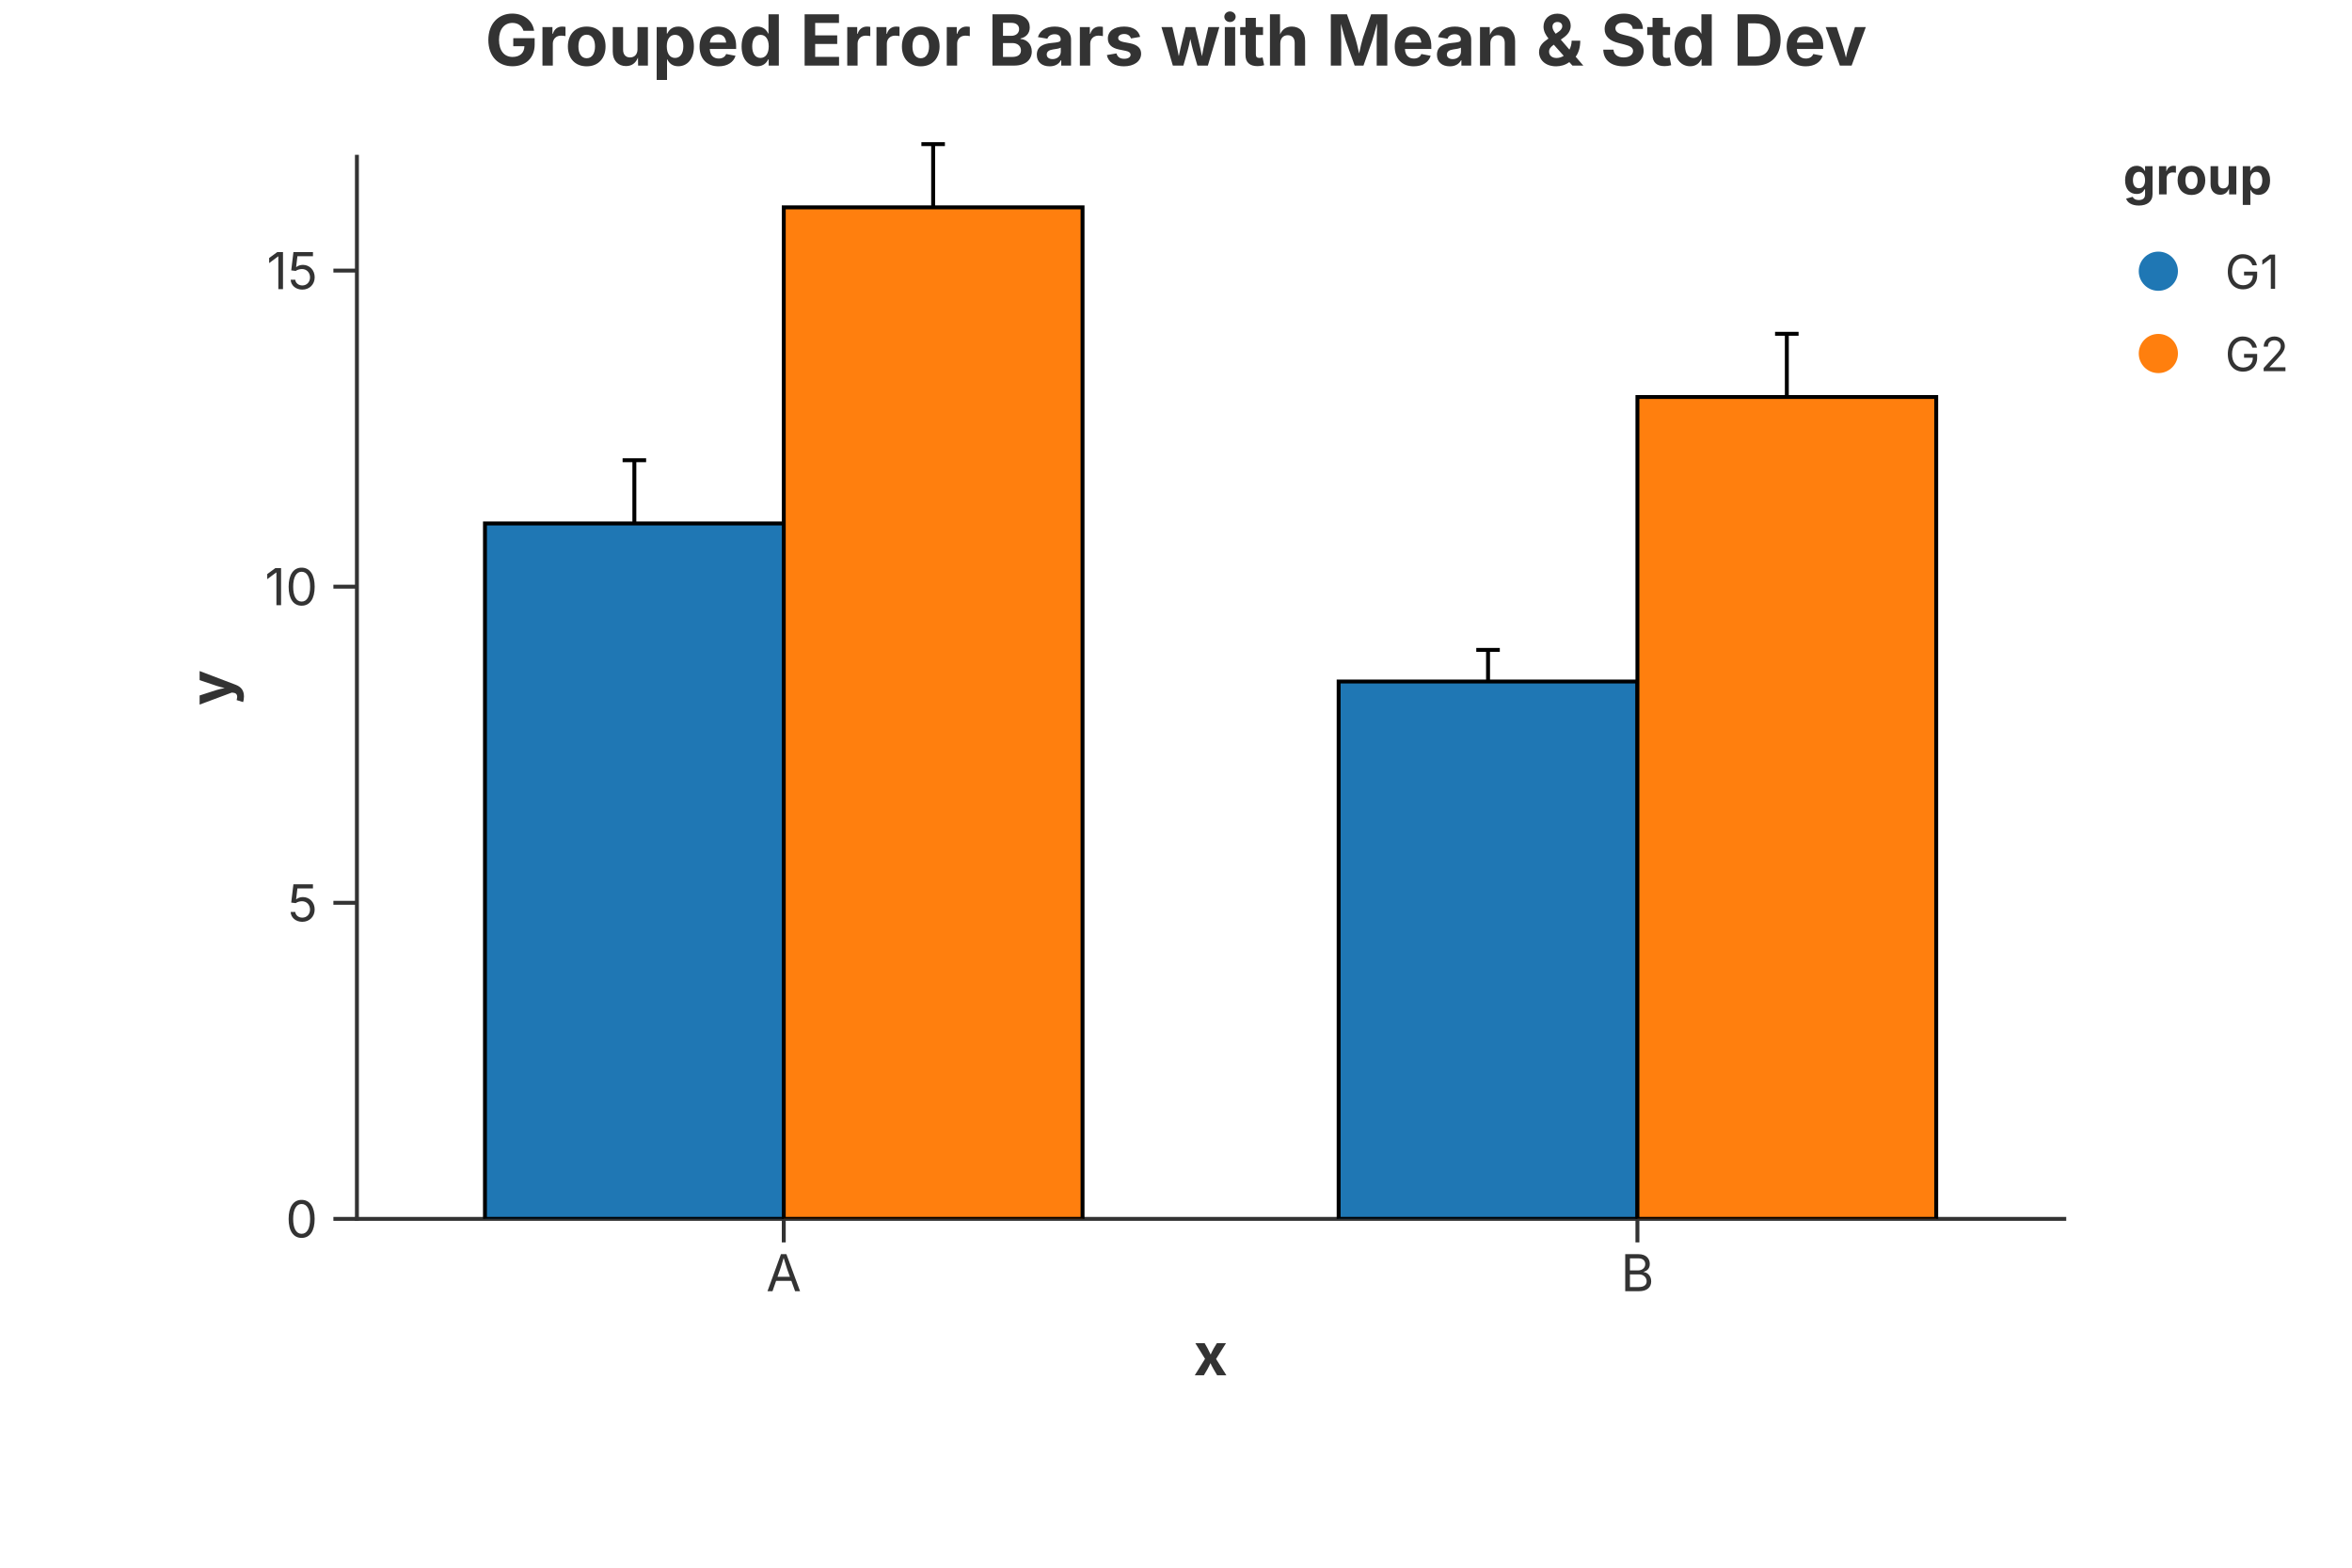
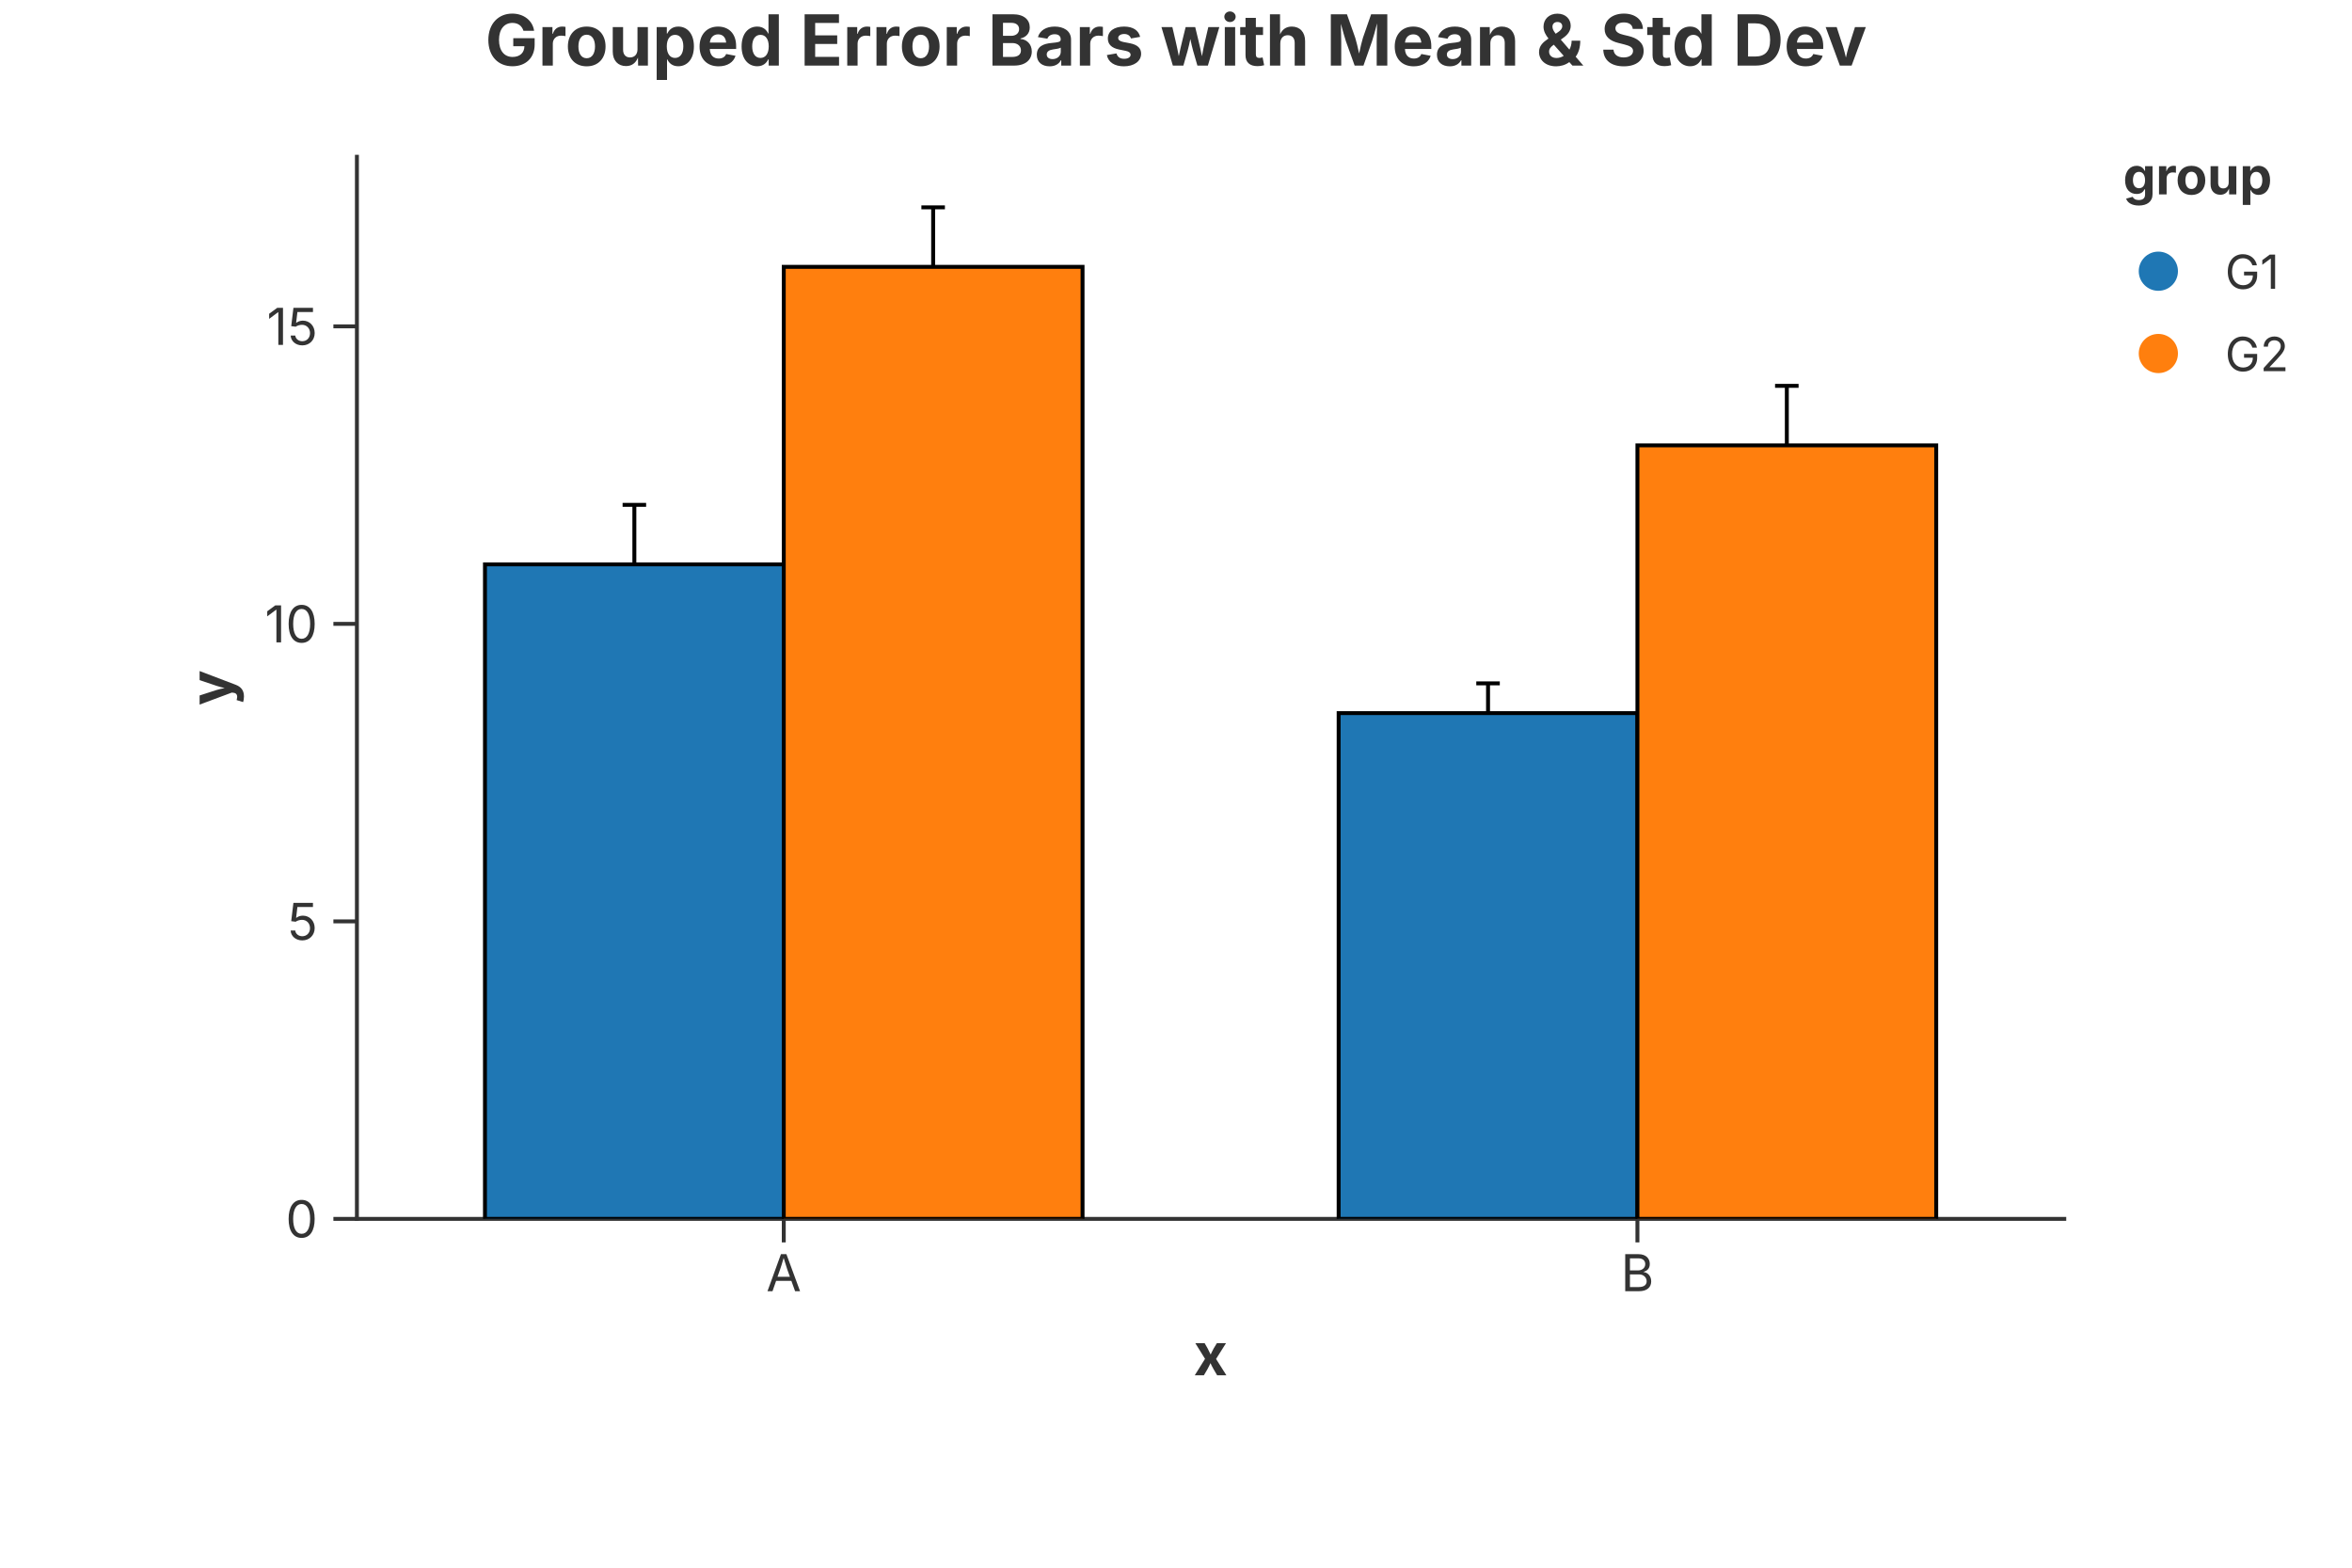
<svg xmlns="http://www.w3.org/2000/svg" width="600" height="400" viewBox="0 0 600 400">
  <rect width="100%" height="100%" fill="rgba(255,255,255,1.000)" />
  <text x="300.00" y="10.00" text-anchor="middle" dominant-baseline="middle" font-family="Inter, -apple-system, BlinkMacSystemFont, 'Segoe UI', Roboto, Helvetica, Arial, 'PingFang SC', 'Microsoft YaHei', Ubuntu, Cantarell, 'Noto Sans', sans-serif" font-size="18" fill="rgba(51,51,51,1.000)" font-weight="bold">Grouped Error Bars with Mean &amp; Std Dev</text>
  <line x1="91.05" y1="311.00" x2="526.60" y2="311.00" stroke="rgba(51,51,51,1.000)" stroke-width="1" stroke-linecap="square" />
  <line x1="199.94" y1="311.00" x2="199.94" y2="317.00" stroke="rgba(51,51,51,1.000)" stroke-width="1.0" />
  <text x="199.94" y="320.00" font-size="13" font-family="Inter, -apple-system, BlinkMacSystemFont, 'Segoe UI', Roboto, Helvetica, Arial, 'PingFang SC', 'Microsoft YaHei', Ubuntu, Cantarell, 'Noto Sans', sans-serif" fill="rgba(51,51,51,1.000)" text-anchor="middle" dominant-baseline="hanging">A</text>
  <line x1="417.71" y1="311.00" x2="417.71" y2="317.00" stroke="rgba(51,51,51,1.000)" stroke-width="1.0" />
  <text x="417.71" y="320.00" font-size="13" font-family="Inter, -apple-system, BlinkMacSystemFont, 'Segoe UI', Roboto, Helvetica, Arial, 'PingFang SC', 'Microsoft YaHei', Ubuntu, Cantarell, 'Noto Sans', sans-serif" fill="rgba(51,51,51,1.000)" text-anchor="middle" dominant-baseline="hanging">B</text>
  <text x="308.82" y="340.00" text-anchor="middle" font-size="15" font-family="Inter, -apple-system, BlinkMacSystemFont, 'Segoe UI', Roboto, Helvetica, Arial, 'PingFang SC', 'Microsoft YaHei', Ubuntu, Cantarell, 'Noto Sans', sans-serif" fill="rgba(51,51,51,1.000)" font-weight="bold" dominant-baseline="hanging">x</text>
  <line x1="91.05" y1="40.00" x2="91.05" y2="311.00" stroke="rgba(51,51,51,1.000)" stroke-width="1" stroke-linecap="square" />
  <line x1="91.05" y1="311.00" x2="85.05" y2="311.00" stroke="rgba(51,51,51,1.000)" stroke-width="1.0" />
  <text x="81.05" y="311.00" font-size="13" font-family="Inter, -apple-system, BlinkMacSystemFont, 'Segoe UI', Roboto, Helvetica, Arial, 'PingFang SC', 'Microsoft YaHei', Ubuntu, Cantarell, 'Noto Sans', sans-serif" fill="rgba(51,51,51,1.000)" text-anchor="end" dominant-baseline="central">0</text>
-   <line x1="91.05" y1="230.35" x2="85.05" y2="230.35" stroke="rgba(51,51,51,1.000)" stroke-width="1.0" />
-   <text x="81.05" y="230.35" font-size="13" font-family="Inter, -apple-system, BlinkMacSystemFont, 'Segoe UI', Roboto, Helvetica, Arial, 'PingFang SC', 'Microsoft YaHei', Ubuntu, Cantarell, 'Noto Sans', sans-serif" fill="rgba(51,51,51,1.000)" text-anchor="end" dominant-baseline="central">5</text>
-   <line x1="91.05" y1="149.69" x2="85.05" y2="149.69" stroke="rgba(51,51,51,1.000)" stroke-width="1.0" />
-   <text x="81.05" y="149.69" font-size="13" font-family="Inter, -apple-system, BlinkMacSystemFont, 'Segoe UI', Roboto, Helvetica, Arial, 'PingFang SC', 'Microsoft YaHei', Ubuntu, Cantarell, 'Noto Sans', sans-serif" fill="rgba(51,51,51,1.000)" text-anchor="end" dominant-baseline="central">10</text>
-   <line x1="91.05" y1="69.04" x2="85.05" y2="69.04" stroke="rgba(51,51,51,1.000)" stroke-width="1.0" />
-   <text x="81.05" y="69.04" font-size="13" font-family="Inter, -apple-system, BlinkMacSystemFont, 'Segoe UI', Roboto, Helvetica, Arial, 'PingFang SC', 'Microsoft YaHei', Ubuntu, Cantarell, 'Noto Sans', sans-serif" fill="rgba(51,51,51,1.000)" text-anchor="end" dominant-baseline="central">15</text>
+   <line x1="91.05" y1="235.09" x2="85.05" y2="235.09" stroke="rgba(51,51,51,1.000)" stroke-width="1.0" />
+   <text x="81.05" y="235.09" font-size="13" font-family="Inter, -apple-system, BlinkMacSystemFont, 'Segoe UI', Roboto, Helvetica, Arial, 'PingFang SC', 'Microsoft YaHei', Ubuntu, Cantarell, 'Noto Sans', sans-serif" fill="rgba(51,51,51,1.000)" text-anchor="end" dominant-baseline="central">5</text>
+   <line x1="91.05" y1="159.18" x2="85.05" y2="159.18" stroke="rgba(51,51,51,1.000)" stroke-width="1.0" />
+   <text x="81.05" y="159.18" font-size="13" font-family="Inter, -apple-system, BlinkMacSystemFont, 'Segoe UI', Roboto, Helvetica, Arial, 'PingFang SC', 'Microsoft YaHei', Ubuntu, Cantarell, 'Noto Sans', sans-serif" fill="rgba(51,51,51,1.000)" text-anchor="end" dominant-baseline="central">10</text>
+   <line x1="91.05" y1="83.27" x2="85.05" y2="83.27" stroke="rgba(51,51,51,1.000)" stroke-width="1.0" />
+   <text x="81.05" y="83.27" font-size="13" font-family="Inter, -apple-system, BlinkMacSystemFont, 'Segoe UI', Roboto, Helvetica, Arial, 'PingFang SC', 'Microsoft YaHei', Ubuntu, Cantarell, 'Noto Sans', sans-serif" fill="rgba(51,51,51,1.000)" text-anchor="end" dominant-baseline="central">15</text>
  <text x="53.50" y="175.50" text-anchor="middle" font-size="15" font-family="Inter, -apple-system, BlinkMacSystemFont, 'Segoe UI', Roboto, Helvetica, Arial, 'PingFang SC', 'Microsoft YaHei', Ubuntu, Cantarell, 'Noto Sans', sans-serif" fill="rgba(51,51,51,1.000)" font-weight="bold" transform="rotate(-90, 53.50, 175.50)" dominant-baseline="middle">y</text>
  <defs>
    <clipPath id="plot-clip-area">
      <rect x="91.050" y="40.000" width="435.550" height="271.000" />
    </clipPath>
  </defs>
-   <line x1="161.827" y1="149.690" x2="161.827" y2="117.429" stroke="rgba(0,0,0,1.000)" stroke-width="1.000" stroke-opacity="1.000" />
-   <line x1="158.827" y1="149.690" x2="164.827" y2="149.690" stroke="rgba(0,0,0,1.000)" stroke-width="1.000" stroke-opacity="1.000" />
-   <line x1="158.827" y1="117.429" x2="164.827" y2="117.429" stroke="rgba(0,0,0,1.000)" stroke-width="1.000" stroke-opacity="1.000" />
-   <line x1="379.602" y1="181.952" x2="379.602" y2="165.821" stroke="rgba(0,0,0,1.000)" stroke-width="1.000" stroke-opacity="1.000" />
-   <line x1="376.602" y1="181.952" x2="382.602" y2="181.952" stroke="rgba(0,0,0,1.000)" stroke-width="1.000" stroke-opacity="1.000" />
-   <line x1="376.602" y1="165.821" x2="382.602" y2="165.821" stroke="rgba(0,0,0,1.000)" stroke-width="1.000" stroke-opacity="1.000" />
-   <line x1="238.048" y1="69.036" x2="238.048" y2="36.774" stroke="rgba(0,0,0,1.000)" stroke-width="1.000" stroke-opacity="1.000" />
-   <line x1="235.048" y1="69.036" x2="241.048" y2="69.036" stroke="rgba(0,0,0,1.000)" stroke-width="1.000" stroke-opacity="1.000" />
-   <line x1="235.048" y1="36.774" x2="241.048" y2="36.774" stroke="rgba(0,0,0,1.000)" stroke-width="1.000" stroke-opacity="1.000" />
-   <line x1="455.823" y1="117.429" x2="455.823" y2="85.167" stroke="rgba(0,0,0,1.000)" stroke-width="1.000" stroke-opacity="1.000" />
-   <line x1="452.823" y1="117.429" x2="458.823" y2="117.429" stroke="rgba(0,0,0,1.000)" stroke-width="1.000" stroke-opacity="1.000" />
-   <line x1="452.823" y1="85.167" x2="458.823" y2="85.167" stroke="rgba(0,0,0,1.000)" stroke-width="1.000" stroke-opacity="1.000" />
-   <polygon points="123.716,311.000 123.716,133.560 199.938,133.560 199.938,311.000" fill="rgba(31,119,180,1.000)" stroke="rgba(0,0,0,1.000)" stroke-width="1.000" fill-opacity="1.000" stroke-opacity="1.000" clip-path="url(#plot-clip-area)" />
-   <polygon points="341.491,311.000 341.491,173.887 417.712,173.887 417.712,311.000" fill="rgba(31,119,180,1.000)" stroke="rgba(0,0,0,1.000)" stroke-width="1.000" fill-opacity="1.000" stroke-opacity="1.000" clip-path="url(#plot-clip-area)" />
-   <polygon points="199.938,311.000 199.938,52.905 276.159,52.905 276.159,311.000" fill="rgba(255,127,14,1.000)" stroke="rgba(0,0,0,1.000)" stroke-width="1.000" fill-opacity="1.000" stroke-opacity="1.000" clip-path="url(#plot-clip-area)" />
-   <polygon points="417.712,311.000 417.712,101.298 493.934,101.298 493.934,311.000" fill="rgba(255,127,14,1.000)" stroke="rgba(0,0,0,1.000)" stroke-width="1.000" fill-opacity="1.000" stroke-opacity="1.000" clip-path="url(#plot-clip-area)" />
+   <line x1="161.827" y1="159.179" x2="161.827" y2="128.815" stroke="rgba(0,0,0,1.000)" stroke-width="1.000" stroke-opacity="1.000" />
+   <line x1="158.827" y1="159.179" x2="164.827" y2="159.179" stroke="rgba(0,0,0,1.000)" stroke-width="1.000" stroke-opacity="1.000" />
+   <line x1="158.827" y1="128.815" x2="164.827" y2="128.815" stroke="rgba(0,0,0,1.000)" stroke-width="1.000" stroke-opacity="1.000" />
+   <line x1="379.602" y1="189.543" x2="379.602" y2="174.361" stroke="rgba(0,0,0,1.000)" stroke-width="1.000" stroke-opacity="1.000" />
+   <line x1="376.602" y1="189.543" x2="382.602" y2="189.543" stroke="rgba(0,0,0,1.000)" stroke-width="1.000" stroke-opacity="1.000" />
+   <line x1="376.602" y1="174.361" x2="382.602" y2="174.361" stroke="rgba(0,0,0,1.000)" stroke-width="1.000" stroke-opacity="1.000" />
+   <line x1="238.048" y1="83.269" x2="238.048" y2="52.905" stroke="rgba(0,0,0,1.000)" stroke-width="1.000" stroke-opacity="1.000" />
+   <line x1="235.048" y1="83.269" x2="241.048" y2="83.269" stroke="rgba(0,0,0,1.000)" stroke-width="1.000" stroke-opacity="1.000" />
+   <line x1="235.048" y1="52.905" x2="241.048" y2="52.905" stroke="rgba(0,0,0,1.000)" stroke-width="1.000" stroke-opacity="1.000" />
+   <line x1="455.823" y1="128.815" x2="455.823" y2="98.451" stroke="rgba(0,0,0,1.000)" stroke-width="1.000" stroke-opacity="1.000" />
+   <line x1="452.823" y1="128.815" x2="458.823" y2="128.815" stroke="rgba(0,0,0,1.000)" stroke-width="1.000" stroke-opacity="1.000" />
+   <line x1="452.823" y1="98.451" x2="458.823" y2="98.451" stroke="rgba(0,0,0,1.000)" stroke-width="1.000" stroke-opacity="1.000" />
+   <polygon points="123.716,311.000 123.716,143.997 199.938,143.997 199.938,311.000" fill="rgba(31,119,180,1.000)" stroke="rgba(0,0,0,1.000)" stroke-width="1.000" fill-opacity="1.000" stroke-opacity="1.000" clip-path="url(#plot-clip-area)" />
+   <polygon points="341.491,311.000 341.491,181.952 417.712,181.952 417.712,311.000" fill="rgba(31,119,180,1.000)" stroke="rgba(0,0,0,1.000)" stroke-width="1.000" fill-opacity="1.000" stroke-opacity="1.000" clip-path="url(#plot-clip-area)" />
+   <polygon points="199.938,311.000 199.938,68.087 276.159,68.087 276.159,311.000" fill="rgba(255,127,14,1.000)" stroke="rgba(0,0,0,1.000)" stroke-width="1.000" fill-opacity="1.000" stroke-opacity="1.000" clip-path="url(#plot-clip-area)" />
+   <polygon points="417.712,311.000 417.712,113.633 493.934,113.633 493.934,311.000" fill="rgba(255,127,14,1.000)" stroke="rgba(0,0,0,1.000)" stroke-width="1.000" fill-opacity="1.000" stroke-opacity="1.000" clip-path="url(#plot-clip-area)" />
  <text x="541.600" y="49.600" font-size="13.2" font-family="Inter, -apple-system, BlinkMacSystemFont, 'Segoe UI', Roboto, Helvetica, Arial, 'PingFang SC', 'Microsoft YaHei', Ubuntu, Cantarell, 'Noto Sans', sans-serif" fill="rgba(51,51,51,1.000)" fill-opacity="1.000" text-anchor="start" font-weight="bold">group</text>
  <circle cx="550.600" cy="69.200" r="5.000" fill="rgba(31,119,180,1.000)" stroke="none" stroke-width="0.000" fill-opacity="1.000" stroke-opacity="1.000" />
  <text x="567.600" y="73.700" font-size="12.0" font-family="Inter, -apple-system, BlinkMacSystemFont, 'Segoe UI', Roboto, Helvetica, Arial, 'PingFang SC', 'Microsoft YaHei', Ubuntu, Cantarell, 'Noto Sans', sans-serif" fill="rgba(51,51,51,1.000)" fill-opacity="1.000" text-anchor="start" font-weight="normal">G1</text>
  <circle cx="550.600" cy="90.200" r="5.000" fill="rgba(255,127,14,1.000)" stroke="none" stroke-width="0.000" fill-opacity="1.000" stroke-opacity="1.000" />
  <text x="567.600" y="94.700" font-size="12.0" font-family="Inter, -apple-system, BlinkMacSystemFont, 'Segoe UI', Roboto, Helvetica, Arial, 'PingFang SC', 'Microsoft YaHei', Ubuntu, Cantarell, 'Noto Sans', sans-serif" fill="rgba(51,51,51,1.000)" fill-opacity="1.000" text-anchor="start" font-weight="normal">G2</text>
</svg>
